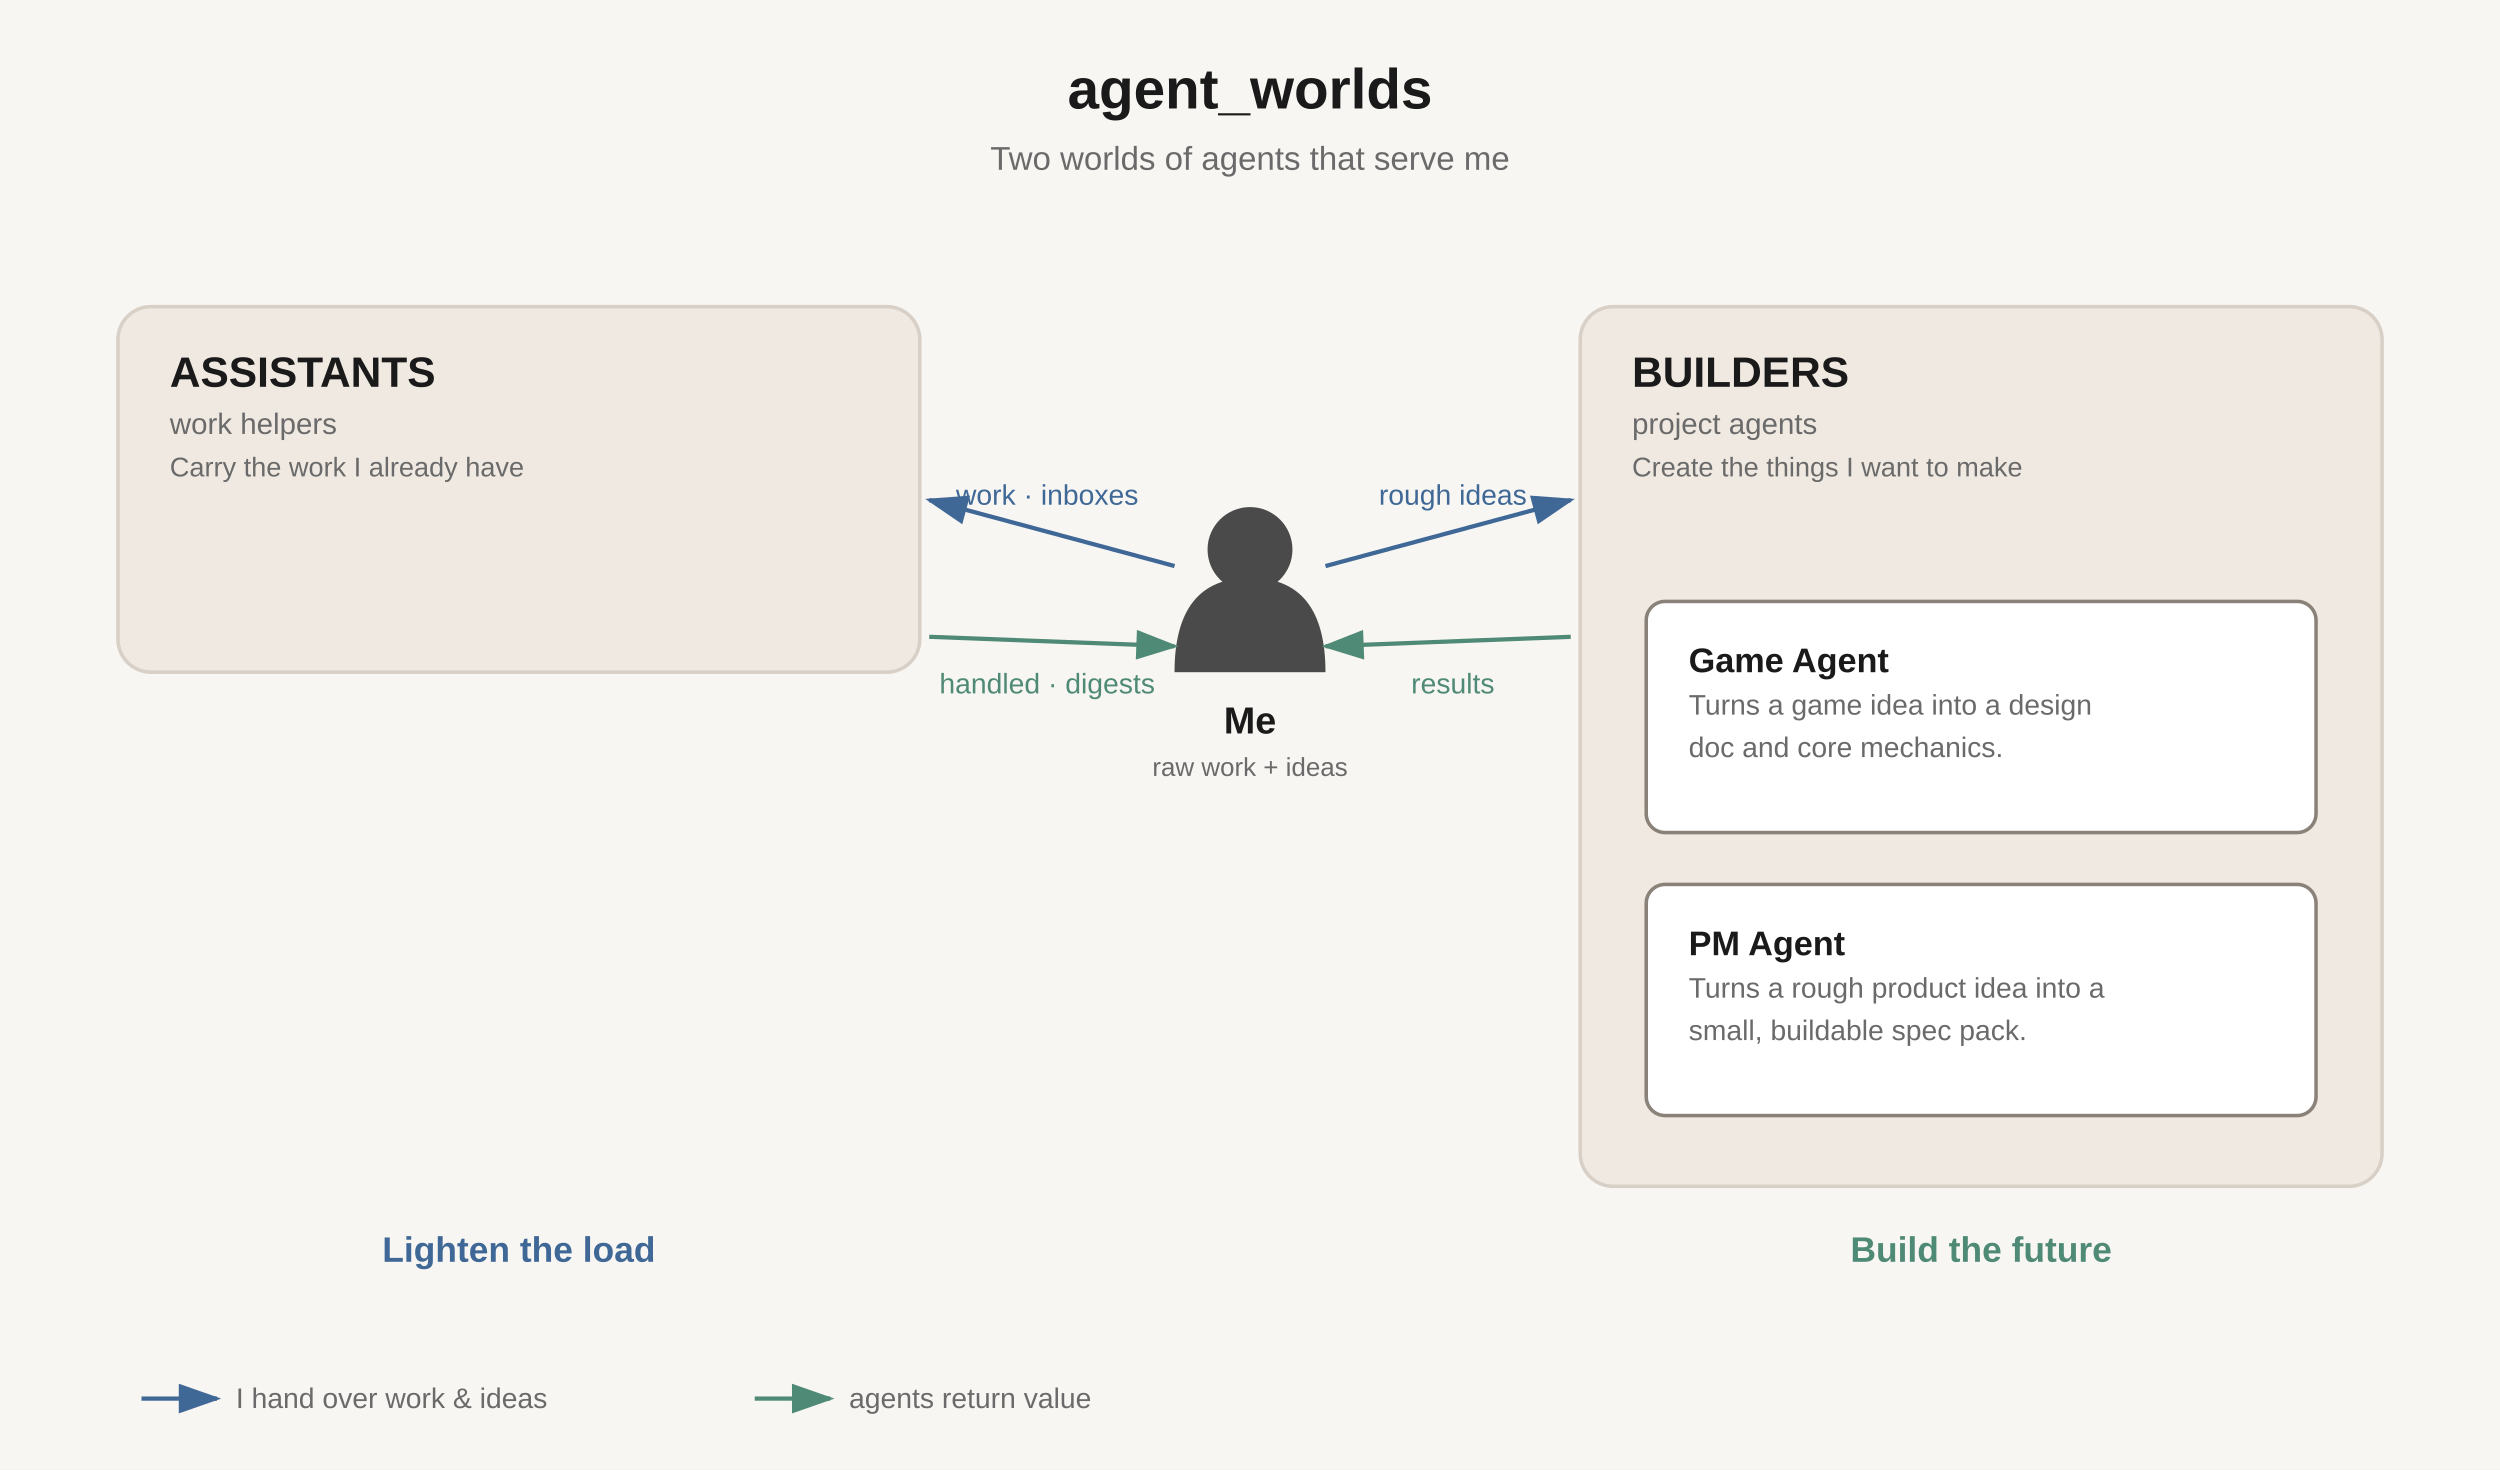
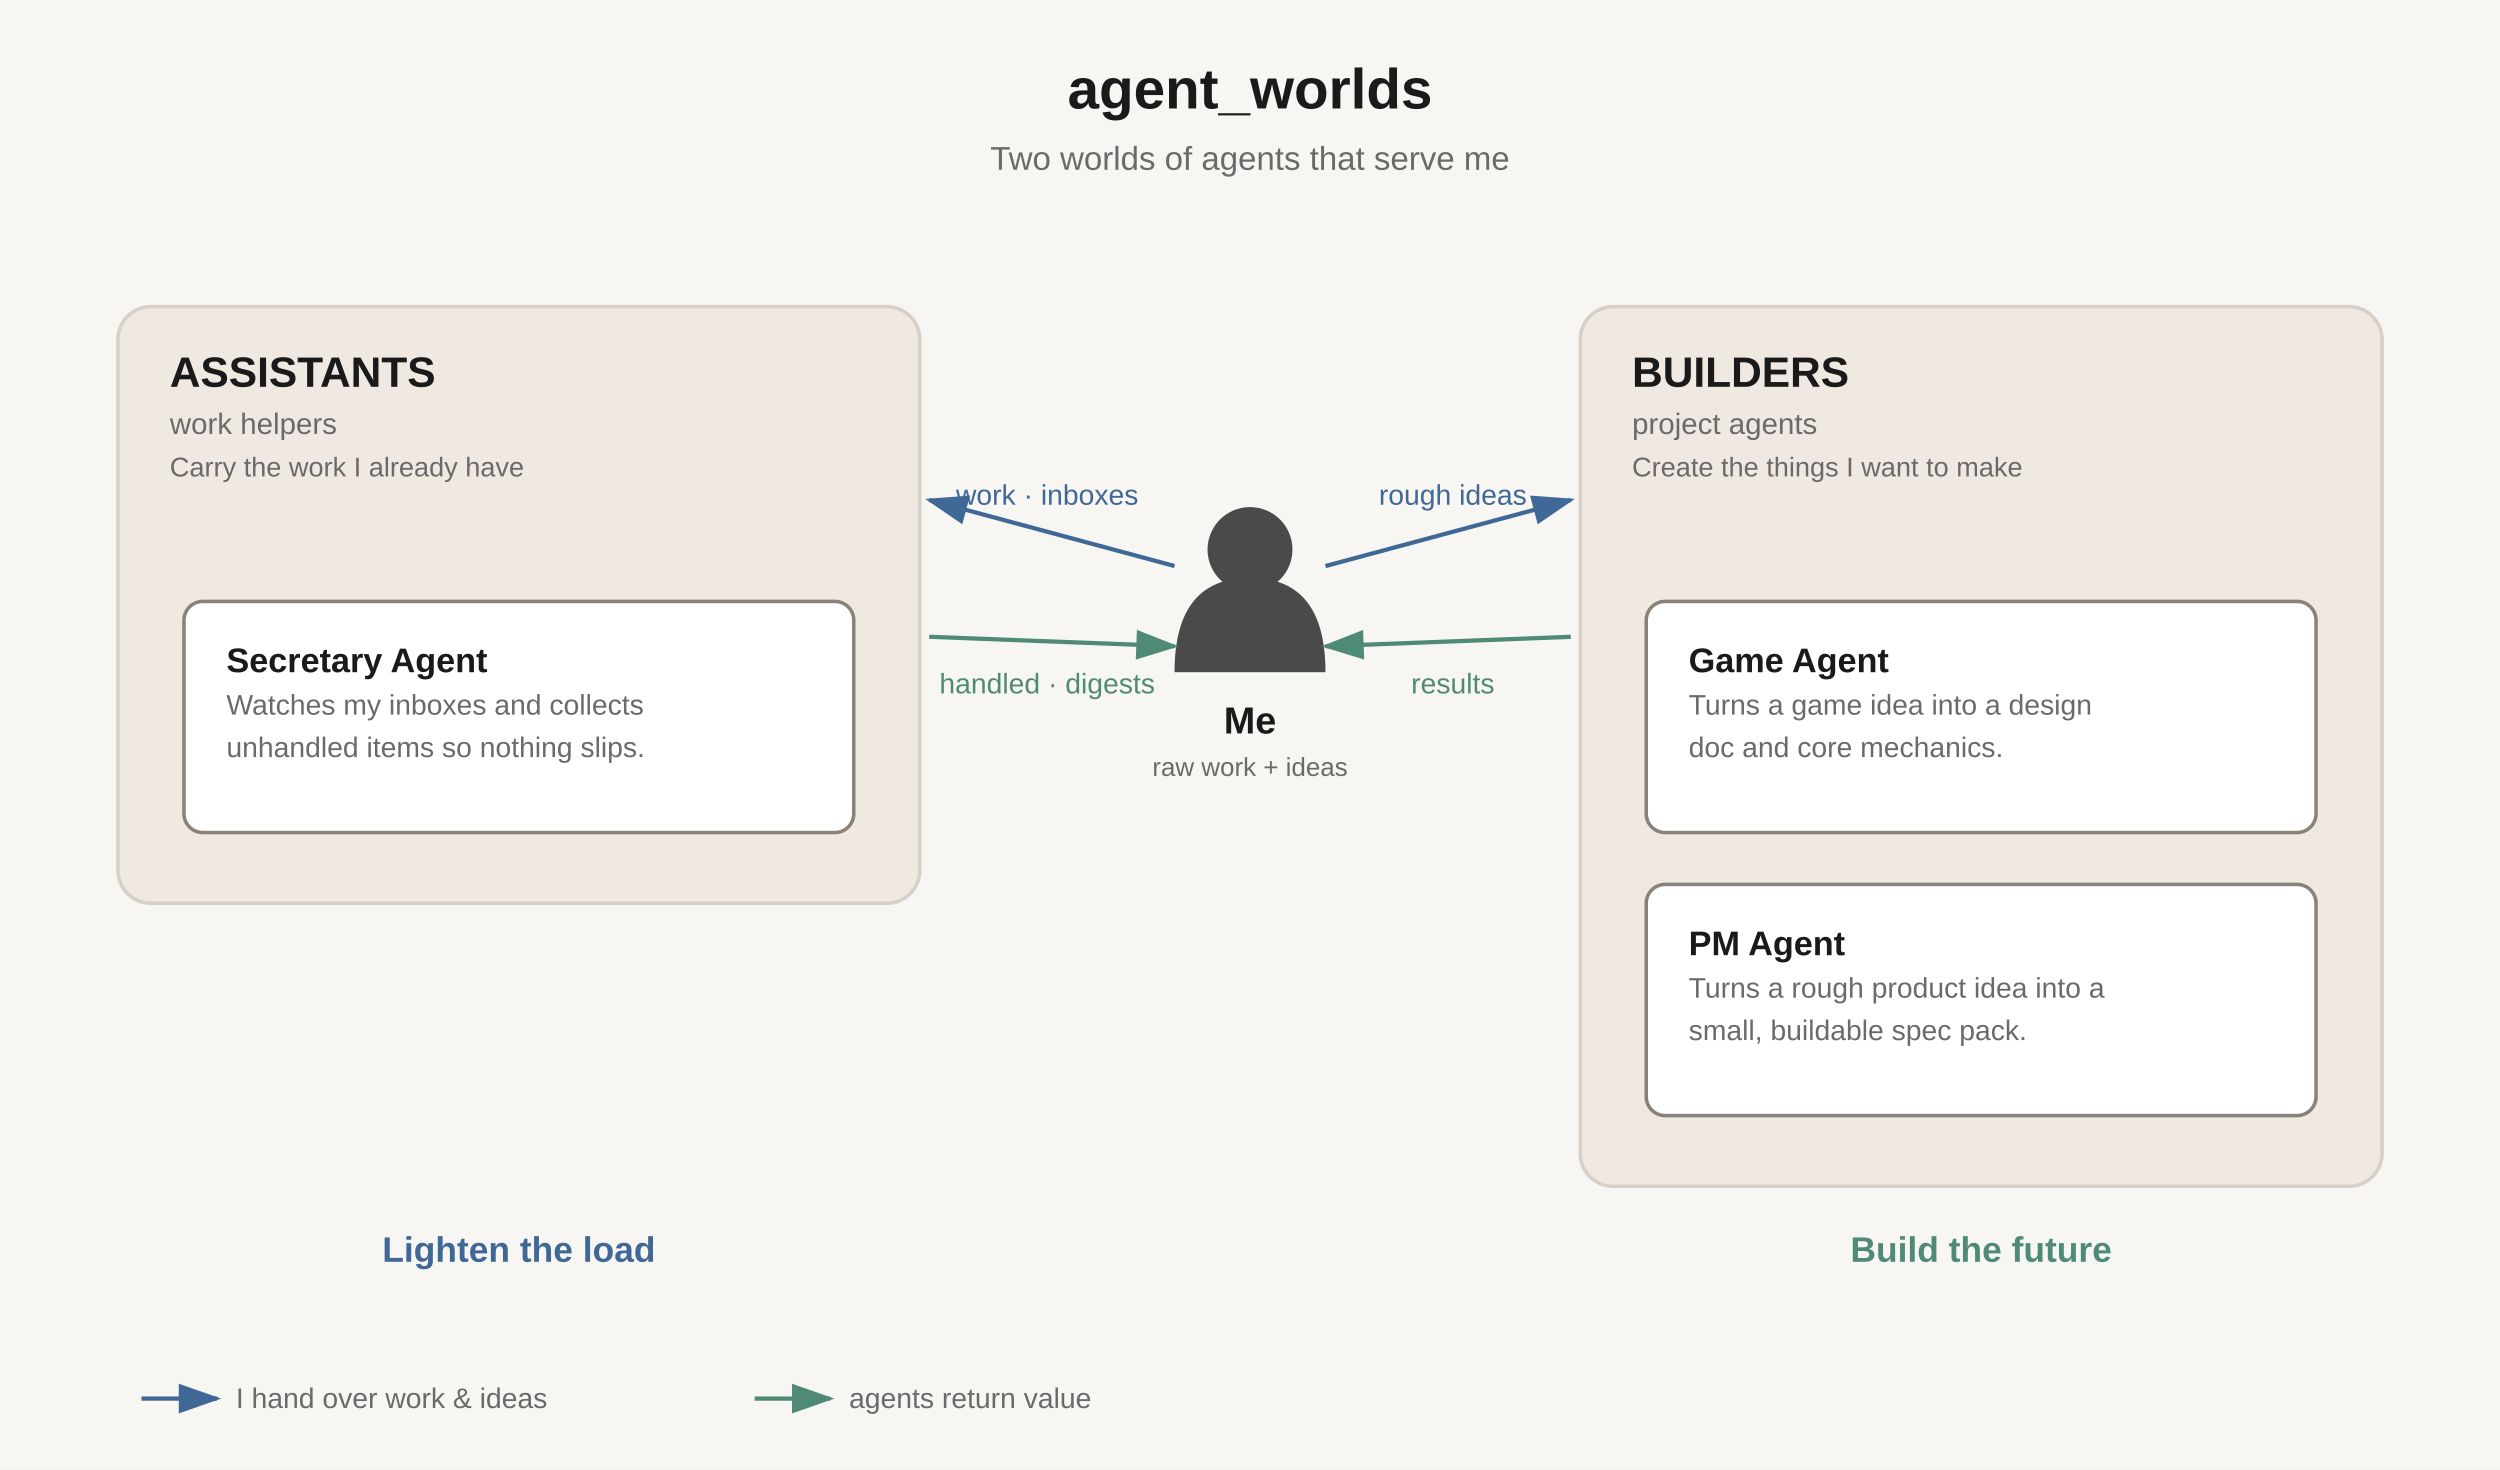
<svg xmlns="http://www.w3.org/2000/svg" viewBox="0 0 1060 623" width="1060" height="623">
  <style>text { font-family: -apple-system,BlinkMacSystemFont,'Segoe UI','Helvetica Neue',Arial,'PingFang SC','Microsoft YaHei','SimHei',sans-serif; }</style>
  <defs>
    <marker id="a-blue" markerWidth="10" markerHeight="7" refX="9" refY="3.5" orient="auto">
      <polygon points="0 0, 10 3.5, 0 7" fill="#3f6896" />
    </marker>
    <marker id="a-green" markerWidth="10" markerHeight="7" refX="9" refY="3.5" orient="auto">
      <polygon points="0 0, 10 3.5, 0 7" fill="#4f8a76" />
    </marker>
  </defs>
  <rect width="1060" height="623" fill="#f8f6f3" />
  <text x="530" y="46" text-anchor="middle" fill="#1a1a1a" font-size="24" font-weight="700">agent_worlds</text>
  <text x="530" y="72" text-anchor="middle" fill="#6a6a6a" font-size="14">Two worlds of agents that serve me</text>
-   <rect x="50" y="130" width="340" height="155" rx="14" fill="#efe9e1" stroke="#d8d0c6" stroke-width="1.5" />
+   <rect x="50" y="130" width="340" height="253" rx="14" fill="#efe9e1" stroke="#d8d0c6" stroke-width="1.5" />
  <text x="72" y="164" fill="#1a1a1a" font-size="18" font-weight="700">ASSISTANTS</text>
  <text x="72" y="184" fill="#6a6a6a" font-size="12.5">work helpers</text>
  <text x="72" y="202" fill="#6a6a6a" font-size="11.5">Carry the work I already have</text>
+   <rect x="78" y="255" width="284" height="98" rx="8" fill="#ffffff" stroke="#8a8278" stroke-width="1.5" />
+   <text x="96" y="285" fill="#1a1a1a" font-size="14.5" font-weight="600">Secretary Agent</text>
+   <text x="96" y="303" fill="#6a6a6a" font-size="12">Watches my inboxes and collects</text>
+   <text x="96" y="321" fill="#6a6a6a" font-size="12">unhandled items so nothing slips.</text>
  <rect x="670" y="130" width="340" height="373" rx="14" fill="#efe9e1" stroke="#d8d0c6" stroke-width="1.5" />
  <text x="692" y="164" fill="#1a1a1a" font-size="18" font-weight="700">BUILDERS</text>
  <text x="692" y="184" fill="#6a6a6a" font-size="12.5">project agents</text>
  <text x="692" y="202" fill="#6a6a6a" font-size="11.5">Create the things I want to make</text>
  <rect x="698" y="255" width="284" height="98" rx="8" fill="#ffffff" stroke="#8a8278" stroke-width="1.5" />
  <text x="716" y="285" fill="#1a1a1a" font-size="14.5" font-weight="600">Game Agent</text>
  <text x="716" y="303" fill="#6a6a6a" font-size="12">Turns a game idea into a design</text>
  <text x="716" y="321" fill="#6a6a6a" font-size="12">doc and core mechanics.</text>
  <rect x="698" y="375" width="284" height="98" rx="8" fill="#ffffff" stroke="#8a8278" stroke-width="1.5" />
  <text x="716" y="405" fill="#1a1a1a" font-size="14.5" font-weight="600">PM Agent</text>
  <text x="716" y="423" fill="#6a6a6a" font-size="12">Turns a rough product idea into a</text>
  <text x="716" y="441" fill="#6a6a6a" font-size="12">small, buildable spec pack.</text>
  <circle cx="530" cy="233" r="18" fill="#4a4a4a" />
  <path d="M 498,285 Q 498,245 530,245 Q 562,245 562,285 Z" fill="#4a4a4a" />
  <text x="530" y="311" text-anchor="middle" fill="#1a1a1a" font-size="16" font-weight="700">Me</text>
  <text x="530" y="329" text-anchor="middle" fill="#6a6a6a" font-size="11">raw work + ideas</text>
  <line x1="498" y1="240" x2="394" y2="212" stroke="#3f6896" stroke-width="1.8" marker-end="url(#a-blue)" />
  <text x="444" y="214" text-anchor="middle" fill="#3f6896" font-size="12">work · inboxes</text>
  <line x1="394" y1="270" x2="498" y2="274" stroke="#4f8a76" stroke-width="1.8" marker-end="url(#a-green)" />
  <text x="444" y="294" text-anchor="middle" fill="#4f8a76" font-size="12">handled · digests</text>
  <line x1="562" y1="240" x2="666" y2="212" stroke="#3f6896" stroke-width="1.8" marker-end="url(#a-blue)" />
  <text x="616" y="214" text-anchor="middle" fill="#3f6896" font-size="12">rough ideas</text>
  <line x1="666" y1="270" x2="562" y2="274" stroke="#4f8a76" stroke-width="1.8" marker-end="url(#a-green)" />
  <text x="616" y="294" text-anchor="middle" fill="#4f8a76" font-size="12">results</text>
  <text x="220" y="535" text-anchor="middle" fill="#3f6896" font-size="15" font-weight="700">Lighten the load</text>
  <text x="840" y="535" text-anchor="middle" fill="#4f8a76" font-size="15" font-weight="700">Build the future</text>
  <line x1="60" y1="593" x2="92" y2="593" stroke="#3f6896" stroke-width="1.8" marker-end="url(#a-blue)" />
  <text x="100" y="597" fill="#6a6a6a" font-size="12">I hand over work &amp; ideas</text>
  <line x1="320" y1="593" x2="352" y2="593" stroke="#4f8a76" stroke-width="1.8" marker-end="url(#a-green)" />
  <text x="360" y="597" fill="#6a6a6a" font-size="12">agents return value</text>
</svg>
